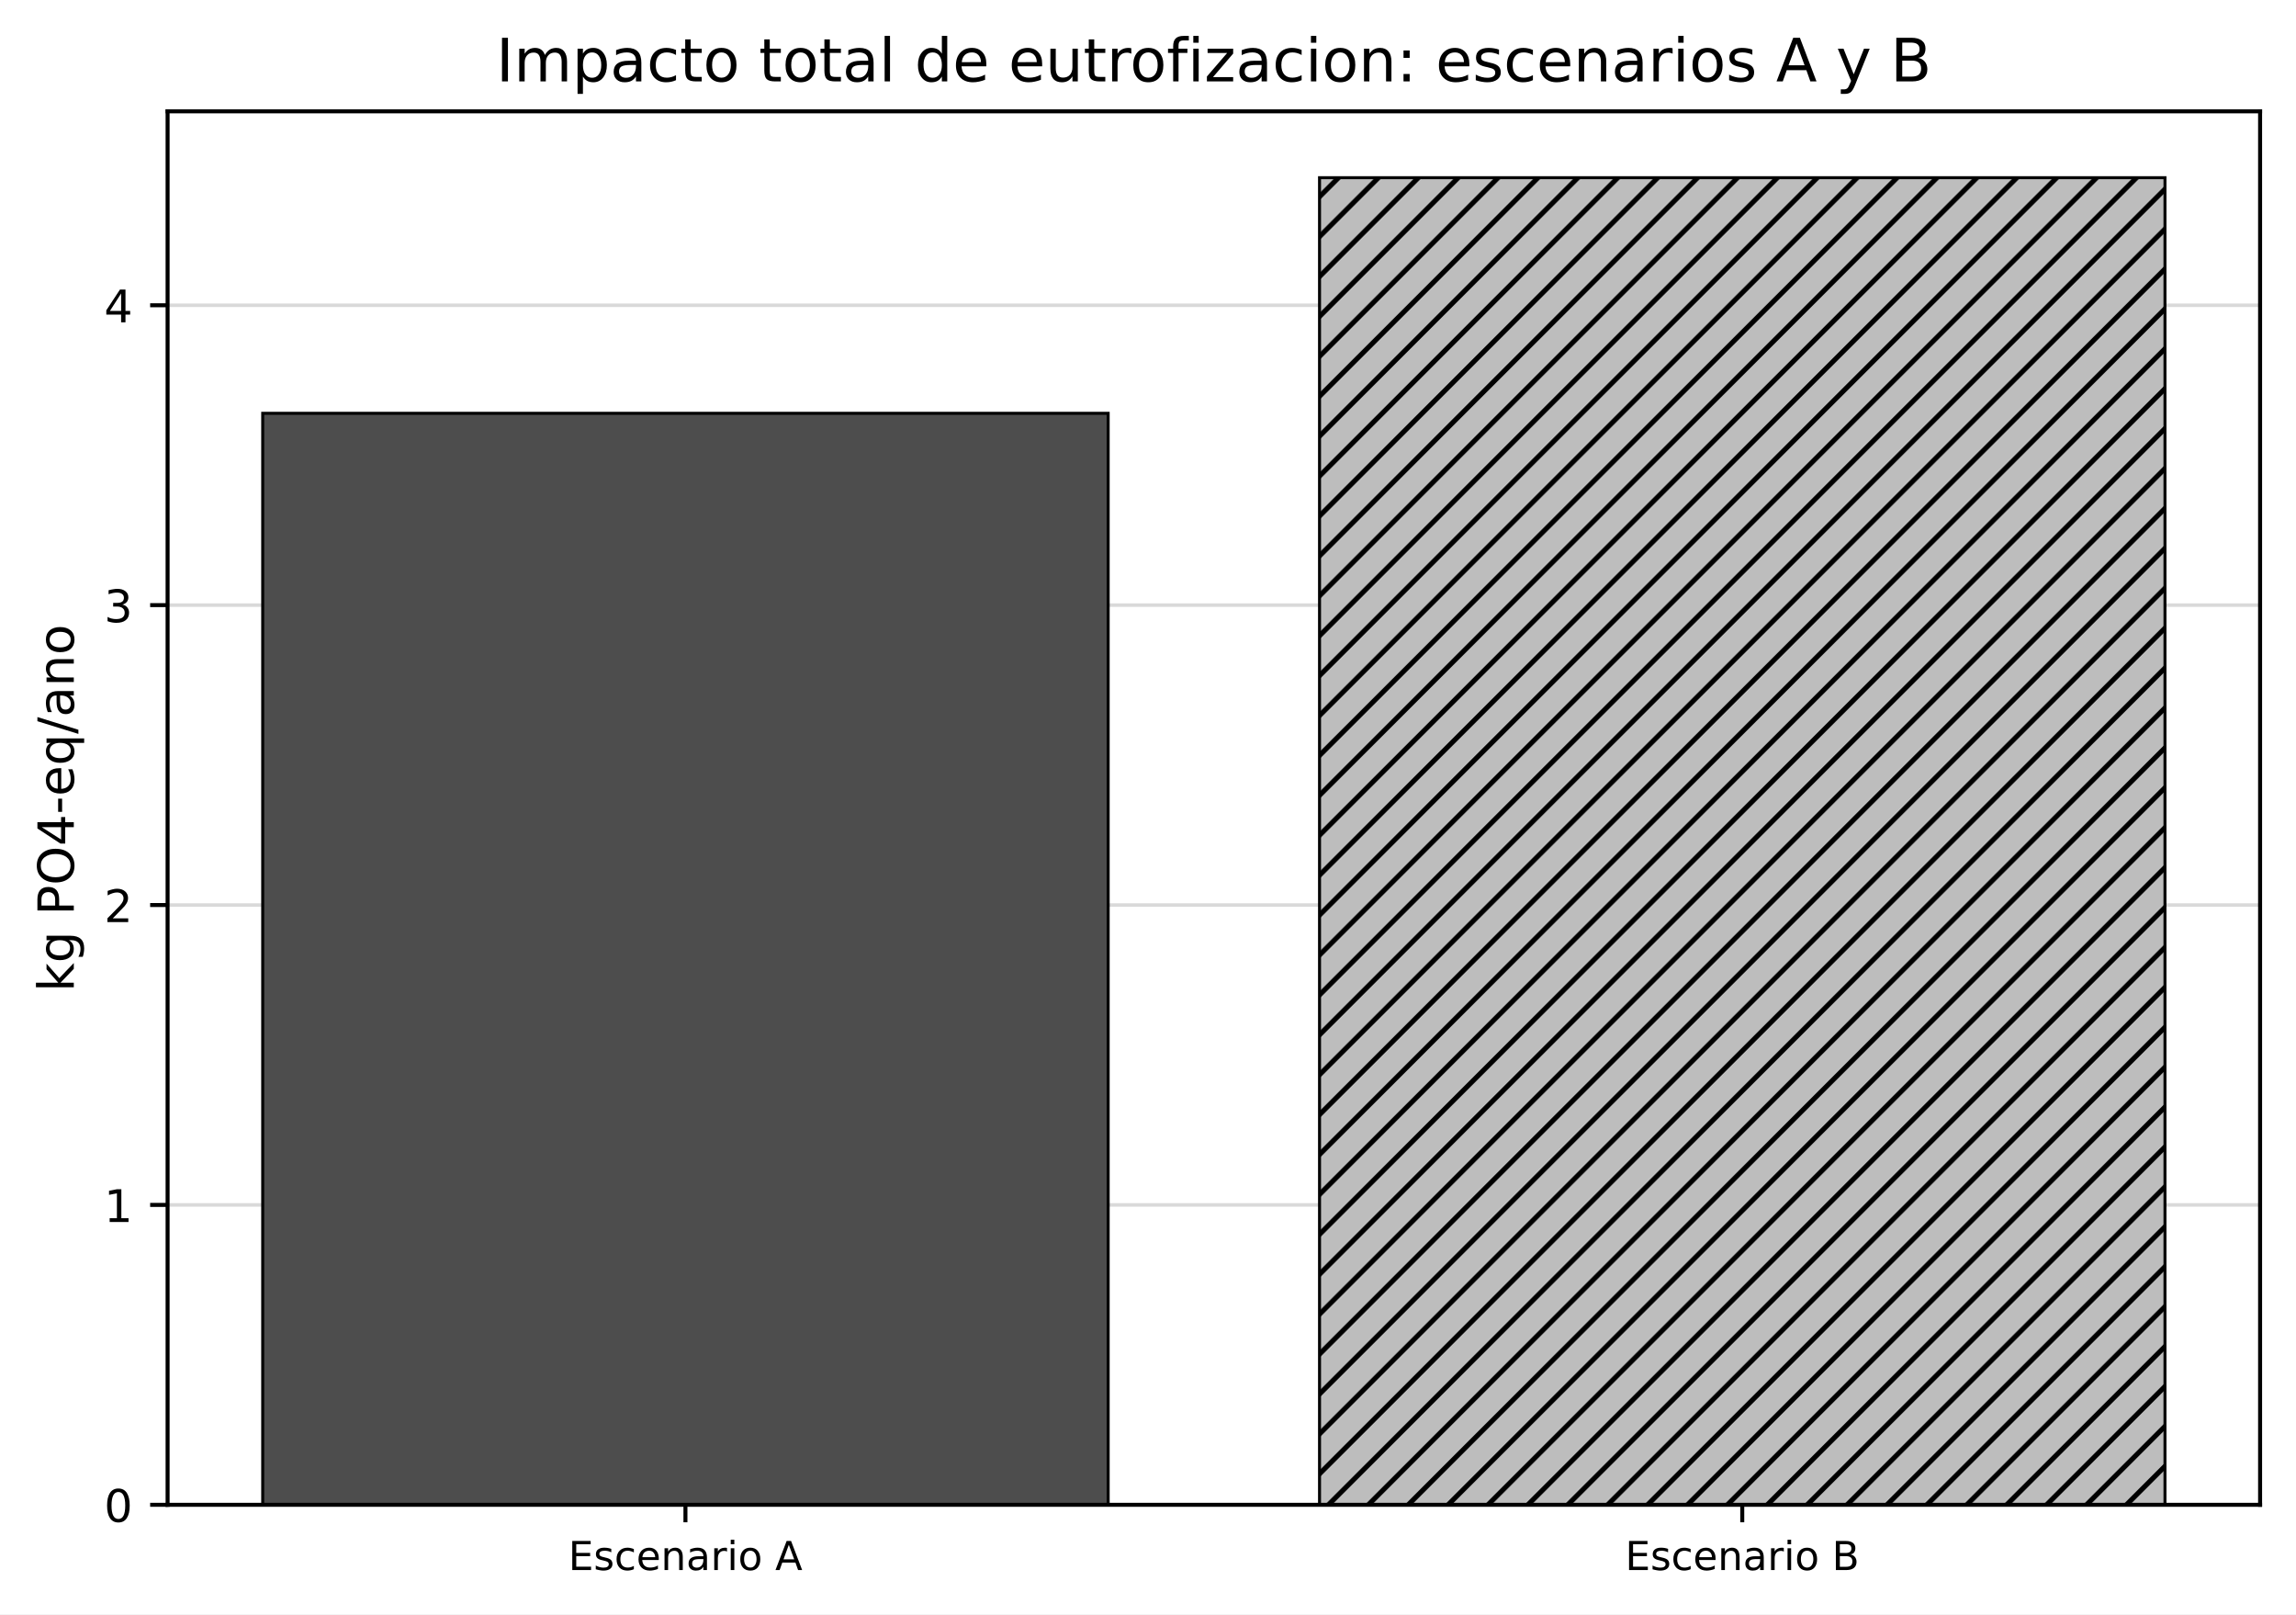
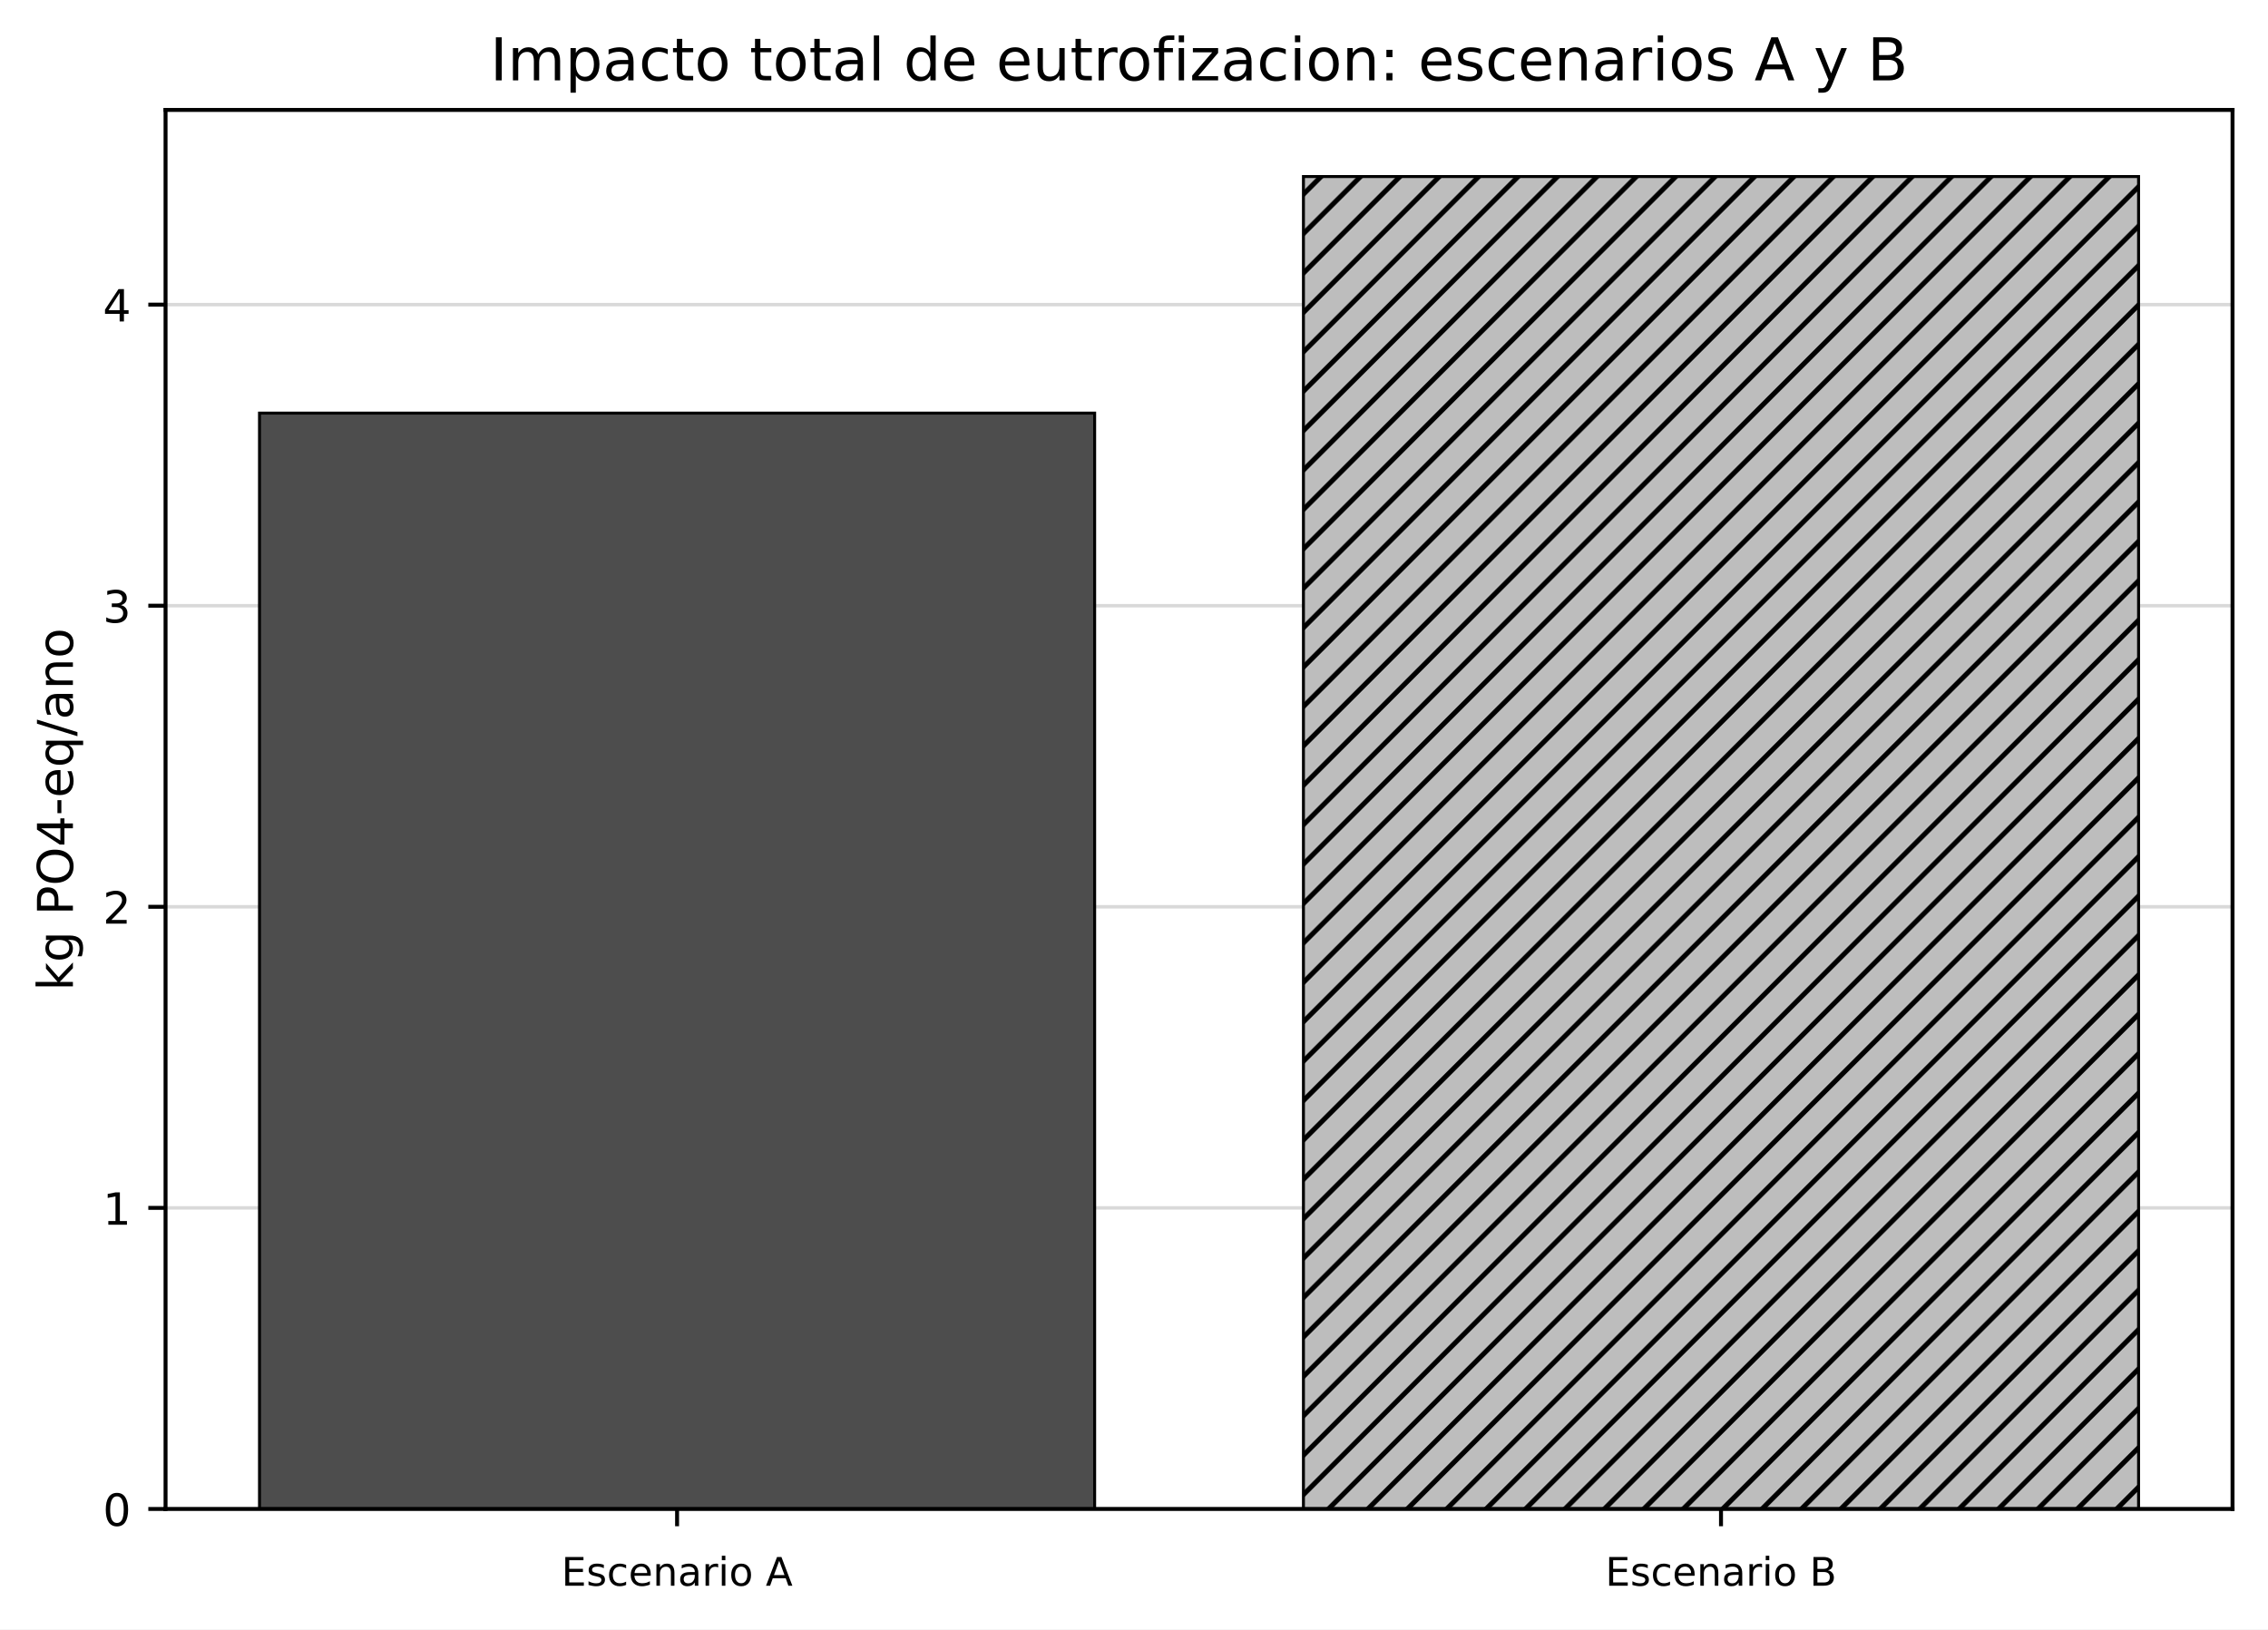
- <svg xmlns="http://www.w3.org/2000/svg" xmlns:xlink="http://www.w3.org/1999/xlink" width="460.364pt" height="323.581pt" viewBox="0 0 460.364 323.581" version="1.1">
+ <svg xmlns="http://www.w3.org/2000/svg" xmlns:xlink="http://www.w3.org/1999/xlink" width="460.364pt" height="330.781pt" viewBox="0 0 460.364 330.781" version="1.1">
  <defs>
    <style type="text/css">*{stroke-linejoin: round; stroke-linecap: butt}</style>
  </defs>
  <g id="figure_1">
    <g id="patch_1">
-       <path d="M 0 323.581  L 460.364 323.581  L 460.364 0  L 0 0  z " style="fill: #ffffff" />
+       <path d="M 0 330.781  L 460.364 330.781  L 460.364 0  L 0 0  z " style="fill: #ffffff" />
    </g>
    <g id="axes_1">
      <g id="patch_2">
-         <path d="M 33.604 301.638  L 453.164 301.638  L 453.164 22.318  L 33.604 22.318  z " style="fill: #ffffff" />
+         <path d="M 33.604 306.338  L 453.164 306.338  L 453.164 22.318  L 33.604 22.318  z " style="fill: #ffffff" />
      </g>
      <g id="matplotlib.axis_1">
        <g id="xtick_1">
          <g id="line2d_1">
            <defs>
-               <path id="m1ac08c6d11" d="M 0 0  L 0 3.5  " style="stroke: #000000; stroke-width: 0.8" />
+               <path id="m71e83e4937" d="M 0 0  L 0 3.5  " style="stroke: #000000; stroke-width: 0.8" />
            </defs>
            <g>
-               <use xlink:href="#m1ac08c6d11" x="137.435" y="301.638" style="stroke: #000000; stroke-width: 0.8" />
+               <use xlink:href="#m71e83e4937" x="137.435" y="306.338" style="stroke: #000000; stroke-width: 0.8" />
            </g>
          </g>
          <g id="text_1">
-             <text style="font-size: 8px; font-family: 'DejaVu Sans'; text-anchor: middle" x="137.435" y="314.717" transform="rotate(-0 137.4349 314.7169)">Escenario A</text>
+             <text style="font-size: 8px; font-family: 'DejaVu Sans'; text-anchor: middle" x="137.435" y="321.917" transform="rotate(-0 137.4349 321.9169)">Escenario A</text>
          </g>
        </g>
        <g id="xtick_2">
          <g id="line2d_2">
            <g>
-               <use xlink:href="#m1ac08c6d11" x="349.334" y="301.638" style="stroke: #000000; stroke-width: 0.8" />
+               <use xlink:href="#m71e83e4937" x="349.334" y="306.338" style="stroke: #000000; stroke-width: 0.8" />
            </g>
          </g>
          <g id="text_2">
-             <text style="font-size: 8px; font-family: 'DejaVu Sans'; text-anchor: middle" x="349.334" y="314.717" transform="rotate(-0 349.3339 314.7169)">Escenario B</text>
+             <text style="font-size: 8px; font-family: 'DejaVu Sans'; text-anchor: middle" x="349.334" y="321.917" transform="rotate(-0 349.3339 321.9169)">Escenario B</text>
          </g>
        </g>
      </g>
      <g id="matplotlib.axis_2">
        <g id="ytick_1">
          <g id="line2d_3">
-             <path d="M 33.604 301.638  L 453.164 301.638  " clip-path="url(#pde6f261cf4)" style="fill: none; stroke: #d9d9d9; stroke-width: 0.7; stroke-linecap: square" />
+             <path d="M 33.604 306.338  L 453.164 306.338  " clip-path="url(#pa9061452f4)" style="fill: none; stroke: #d9d9d9; stroke-width: 0.7; stroke-linecap: square" />
          </g>
          <g id="line2d_4">
            <defs>
-               <path id="mcd1164ca8c" d="M 0 0  L -3.5 0  " style="stroke: #000000; stroke-width: 0.8" />
+               <path id="m238317974b" d="M 0 0  L -3.5 0  " style="stroke: #000000; stroke-width: 0.8" />
            </defs>
            <g>
-               <use xlink:href="#mcd1164ca8c" x="33.604" y="301.638" style="stroke: #000000; stroke-width: 0.8" />
+               <use xlink:href="#m238317974b" x="33.604" y="306.338" style="stroke: #000000; stroke-width: 0.8" />
            </g>
          </g>
          <g id="text_3">
-             <text style="font-size: 9px; font-family: 'DejaVu Sans'; text-anchor: end" x="26.604" y="305.057" transform="rotate(-0 26.60438 305.0574)">0</text>
+             <text style="font-size: 9px; font-family: 'DejaVu Sans'; text-anchor: end" x="26.604" y="309.757" transform="rotate(-0 26.60438 309.7574)">0</text>
          </g>
        </g>
        <g id="ytick_2">
          <g id="line2d_5">
-             <path d="M 33.604 241.526  L 453.164 241.526  " clip-path="url(#pde6f261cf4)" style="fill: none; stroke: #d9d9d9; stroke-width: 0.7; stroke-linecap: square" />
+             <path d="M 33.604 245.214  L 453.164 245.214  " clip-path="url(#pa9061452f4)" style="fill: none; stroke: #d9d9d9; stroke-width: 0.7; stroke-linecap: square" />
          </g>
          <g id="line2d_6">
            <g>
-               <use xlink:href="#mcd1164ca8c" x="33.604" y="241.526" style="stroke: #000000; stroke-width: 0.8" />
+               <use xlink:href="#m238317974b" x="33.604" y="245.214" style="stroke: #000000; stroke-width: 0.8" />
            </g>
          </g>
          <g id="text_4">
-             <text style="font-size: 9px; font-family: 'DejaVu Sans'; text-anchor: end" x="26.604" y="244.945" transform="rotate(-0 26.60438 244.9449)">1</text>
+             <text style="font-size: 9px; font-family: 'DejaVu Sans'; text-anchor: end" x="26.604" y="248.633" transform="rotate(-0 26.60438 248.6334)">1</text>
          </g>
        </g>
        <g id="ytick_3">
          <g id="line2d_7">
-             <path d="M 33.604 181.413  L 453.164 181.413  " clip-path="url(#pde6f261cf4)" style="fill: none; stroke: #d9d9d9; stroke-width: 0.7; stroke-linecap: square" />
+             <path d="M 33.604 184.09  L 453.164 184.09  " clip-path="url(#pa9061452f4)" style="fill: none; stroke: #d9d9d9; stroke-width: 0.7; stroke-linecap: square" />
          </g>
          <g id="line2d_8">
            <g>
-               <use xlink:href="#mcd1164ca8c" x="33.604" y="181.413" style="stroke: #000000; stroke-width: 0.8" />
+               <use xlink:href="#m238317974b" x="33.604" y="184.09" style="stroke: #000000; stroke-width: 0.8" />
            </g>
          </g>
          <g id="text_5">
-             <text style="font-size: 9px; font-family: 'DejaVu Sans'; text-anchor: end" x="26.604" y="184.832" transform="rotate(-0 26.60438 184.8324)">2</text>
+             <text style="font-size: 9px; font-family: 'DejaVu Sans'; text-anchor: end" x="26.604" y="187.509" transform="rotate(-0 26.60438 187.5094)">2</text>
          </g>
        </g>
        <g id="ytick_4">
          <g id="line2d_9">
-             <path d="M 33.604 121.301  L 453.164 121.301  " clip-path="url(#pde6f261cf4)" style="fill: none; stroke: #d9d9d9; stroke-width: 0.7; stroke-linecap: square" />
+             <path d="M 33.604 122.966  L 453.164 122.966  " clip-path="url(#pa9061452f4)" style="fill: none; stroke: #d9d9d9; stroke-width: 0.7; stroke-linecap: square" />
          </g>
          <g id="line2d_10">
            <g>
-               <use xlink:href="#mcd1164ca8c" x="33.604" y="121.301" style="stroke: #000000; stroke-width: 0.8" />
+               <use xlink:href="#m238317974b" x="33.604" y="122.966" style="stroke: #000000; stroke-width: 0.8" />
            </g>
          </g>
          <g id="text_6">
-             <text style="font-size: 9px; font-family: 'DejaVu Sans'; text-anchor: end" x="26.604" y="124.72" transform="rotate(-0 26.60438 124.7198)">3</text>
+             <text style="font-size: 9px; font-family: 'DejaVu Sans'; text-anchor: end" x="26.604" y="126.385" transform="rotate(-0 26.60438 126.3854)">3</text>
          </g>
        </g>
        <g id="ytick_5">
          <g id="line2d_11">
-             <path d="M 33.604 61.188  L 453.164 61.188  " clip-path="url(#pde6f261cf4)" style="fill: none; stroke: #d9d9d9; stroke-width: 0.7; stroke-linecap: square" />
+             <path d="M 33.604 61.842  L 453.164 61.842  " clip-path="url(#pa9061452f4)" style="fill: none; stroke: #d9d9d9; stroke-width: 0.7; stroke-linecap: square" />
          </g>
          <g id="line2d_12">
            <g>
-               <use xlink:href="#mcd1164ca8c" x="33.604" y="61.188" style="stroke: #000000; stroke-width: 0.8" />
+               <use xlink:href="#m238317974b" x="33.604" y="61.842" style="stroke: #000000; stroke-width: 0.8" />
            </g>
          </g>
          <g id="text_7">
-             <text style="font-size: 9px; font-family: 'DejaVu Sans'; text-anchor: end" x="26.604" y="64.607" transform="rotate(-0 26.60438 64.60729)">4</text>
+             <text style="font-size: 9px; font-family: 'DejaVu Sans'; text-anchor: end" x="26.604" y="65.261" transform="rotate(-0 26.60438 65.26134)">4</text>
          </g>
        </g>
        <g id="text_8">
-           <text style="font-size: 10px; font-family: 'DejaVu Sans'; text-anchor: middle" x="14.798" y="161.978" transform="rotate(-90 14.79844 161.9781)">kg PO4-eq/ano</text>
+           <text style="font-size: 10px; font-family: 'DejaVu Sans'; text-anchor: middle" x="14.798" y="164.328" transform="rotate(-90 14.79844 164.3281)">kg PO4-eq/ano</text>
        </g>
      </g>
      <g id="patch_3">
-         <path d="M 52.675 301.638  L 222.194 301.638  L 222.194 82.844  L 52.675 82.844  z " clip-path="url(#pde6f261cf4)" style="fill: #4d4d4d; stroke: #000000; stroke-width: 0.6; stroke-linejoin: miter" />
+         <path d="M 52.675 306.338  L 222.194 306.338  L 222.194 83.862  L 52.675 83.862  z " clip-path="url(#pa9061452f4)" style="fill: #4d4d4d; stroke: #000000; stroke-width: 0.6; stroke-linejoin: miter" />
      </g>
      <g id="patch_4">
-         <path d="M 264.574 301.638  L 434.093 301.638  L 434.093 35.619  L 264.574 35.619  z " clip-path="url(#pde6f261cf4)" style="fill: url(#h79f3bf49f5); stroke: #000000; stroke-width: 0.6; stroke-linejoin: miter" />
+         <path d="M 264.574 306.338  L 434.093 306.338  L 434.093 35.843  L 264.574 35.843  z " clip-path="url(#pa9061452f4)" style="fill: url(#h97bcfa11c2); stroke: #000000; stroke-width: 0.6; stroke-linejoin: miter" />
      </g>
      <g id="patch_5">
-         <path d="M 33.604 301.638  L 33.604 22.318  " style="fill: none; stroke: #000000; stroke-width: 0.8; stroke-linejoin: miter; stroke-linecap: square" />
+         <path d="M 33.604 306.338  L 33.604 22.318  " style="fill: none; stroke: #000000; stroke-width: 0.8; stroke-linejoin: miter; stroke-linecap: square" />
      </g>
      <g id="patch_6">
-         <path d="M 453.164 301.638  L 453.164 22.318  " style="fill: none; stroke: #000000; stroke-width: 0.8; stroke-linejoin: miter; stroke-linecap: square" />
+         <path d="M 453.164 306.338  L 453.164 22.318  " style="fill: none; stroke: #000000; stroke-width: 0.8; stroke-linejoin: miter; stroke-linecap: square" />
      </g>
      <g id="patch_7">
-         <path d="M 33.604 301.638  L 453.164 301.638  " style="fill: none; stroke: #000000; stroke-width: 0.8; stroke-linejoin: miter; stroke-linecap: square" />
+         <path d="M 33.604 306.338  L 453.164 306.338  " style="fill: none; stroke: #000000; stroke-width: 0.8; stroke-linejoin: miter; stroke-linecap: square" />
      </g>
      <g id="patch_8">
        <path d="M 33.604 22.318  L 453.164 22.318  " style="fill: none; stroke: #000000; stroke-width: 0.8; stroke-linejoin: miter; stroke-linecap: square" />
      </g>
      <g id="text_9">
        <text style="font-size: 12px; font-family: 'DejaVu Sans'; text-anchor: middle" x="243.384" y="16.318" transform="rotate(-0 243.3844 16.31812)">Impacto total de eutrofizacion: escenarios A y B</text>
      </g>
    </g>
  </g>
  <defs>
-     <clipPath id="pde6f261cf4">
-       <rect x="33.604" y="22.318" width="419.56" height="279.32" />
+     <clipPath id="pa9061452f4">
+       <rect x="33.604" y="22.318" width="419.56" height="284.02" />
    </clipPath>
  </defs>
  <defs>
-     <pattern id="h79f3bf49f5" patternUnits="userSpaceOnUse" x="0" y="0" width="72" height="72">
+     <pattern id="h97bcfa11c2" patternUnits="userSpaceOnUse" x="0" y="0" width="72" height="72">
      <rect x="0" y="0" width="73" height="73" fill="#bdbdbd" />
      <path d="M -36 36  L 36 -36  M -32 40  L 40 -32  M -28 44  L 44 -28  M -24 48  L 48 -24  M -20 52  L 52 -20  M -16 56  L 56 -16  M -12 60  L 60 -12  M -8 64  L 64 -8  M -4 68  L 68 -4  M 0 72  L 72 0  M 4 76  L 76 4  M 8 80  L 80 8  M 12 84  L 84 12  M 16 88  L 88 16  M 20 92  L 92 20  M 24 96  L 96 24  M 28 100  L 100 28  M 32 104  L 104 32  M 36 108  L 108 36  " style="fill: #000000; stroke: #000000; stroke-width: 1.0; stroke-linecap: butt; stroke-linejoin: miter" />
    </pattern>
  </defs>
</svg>
